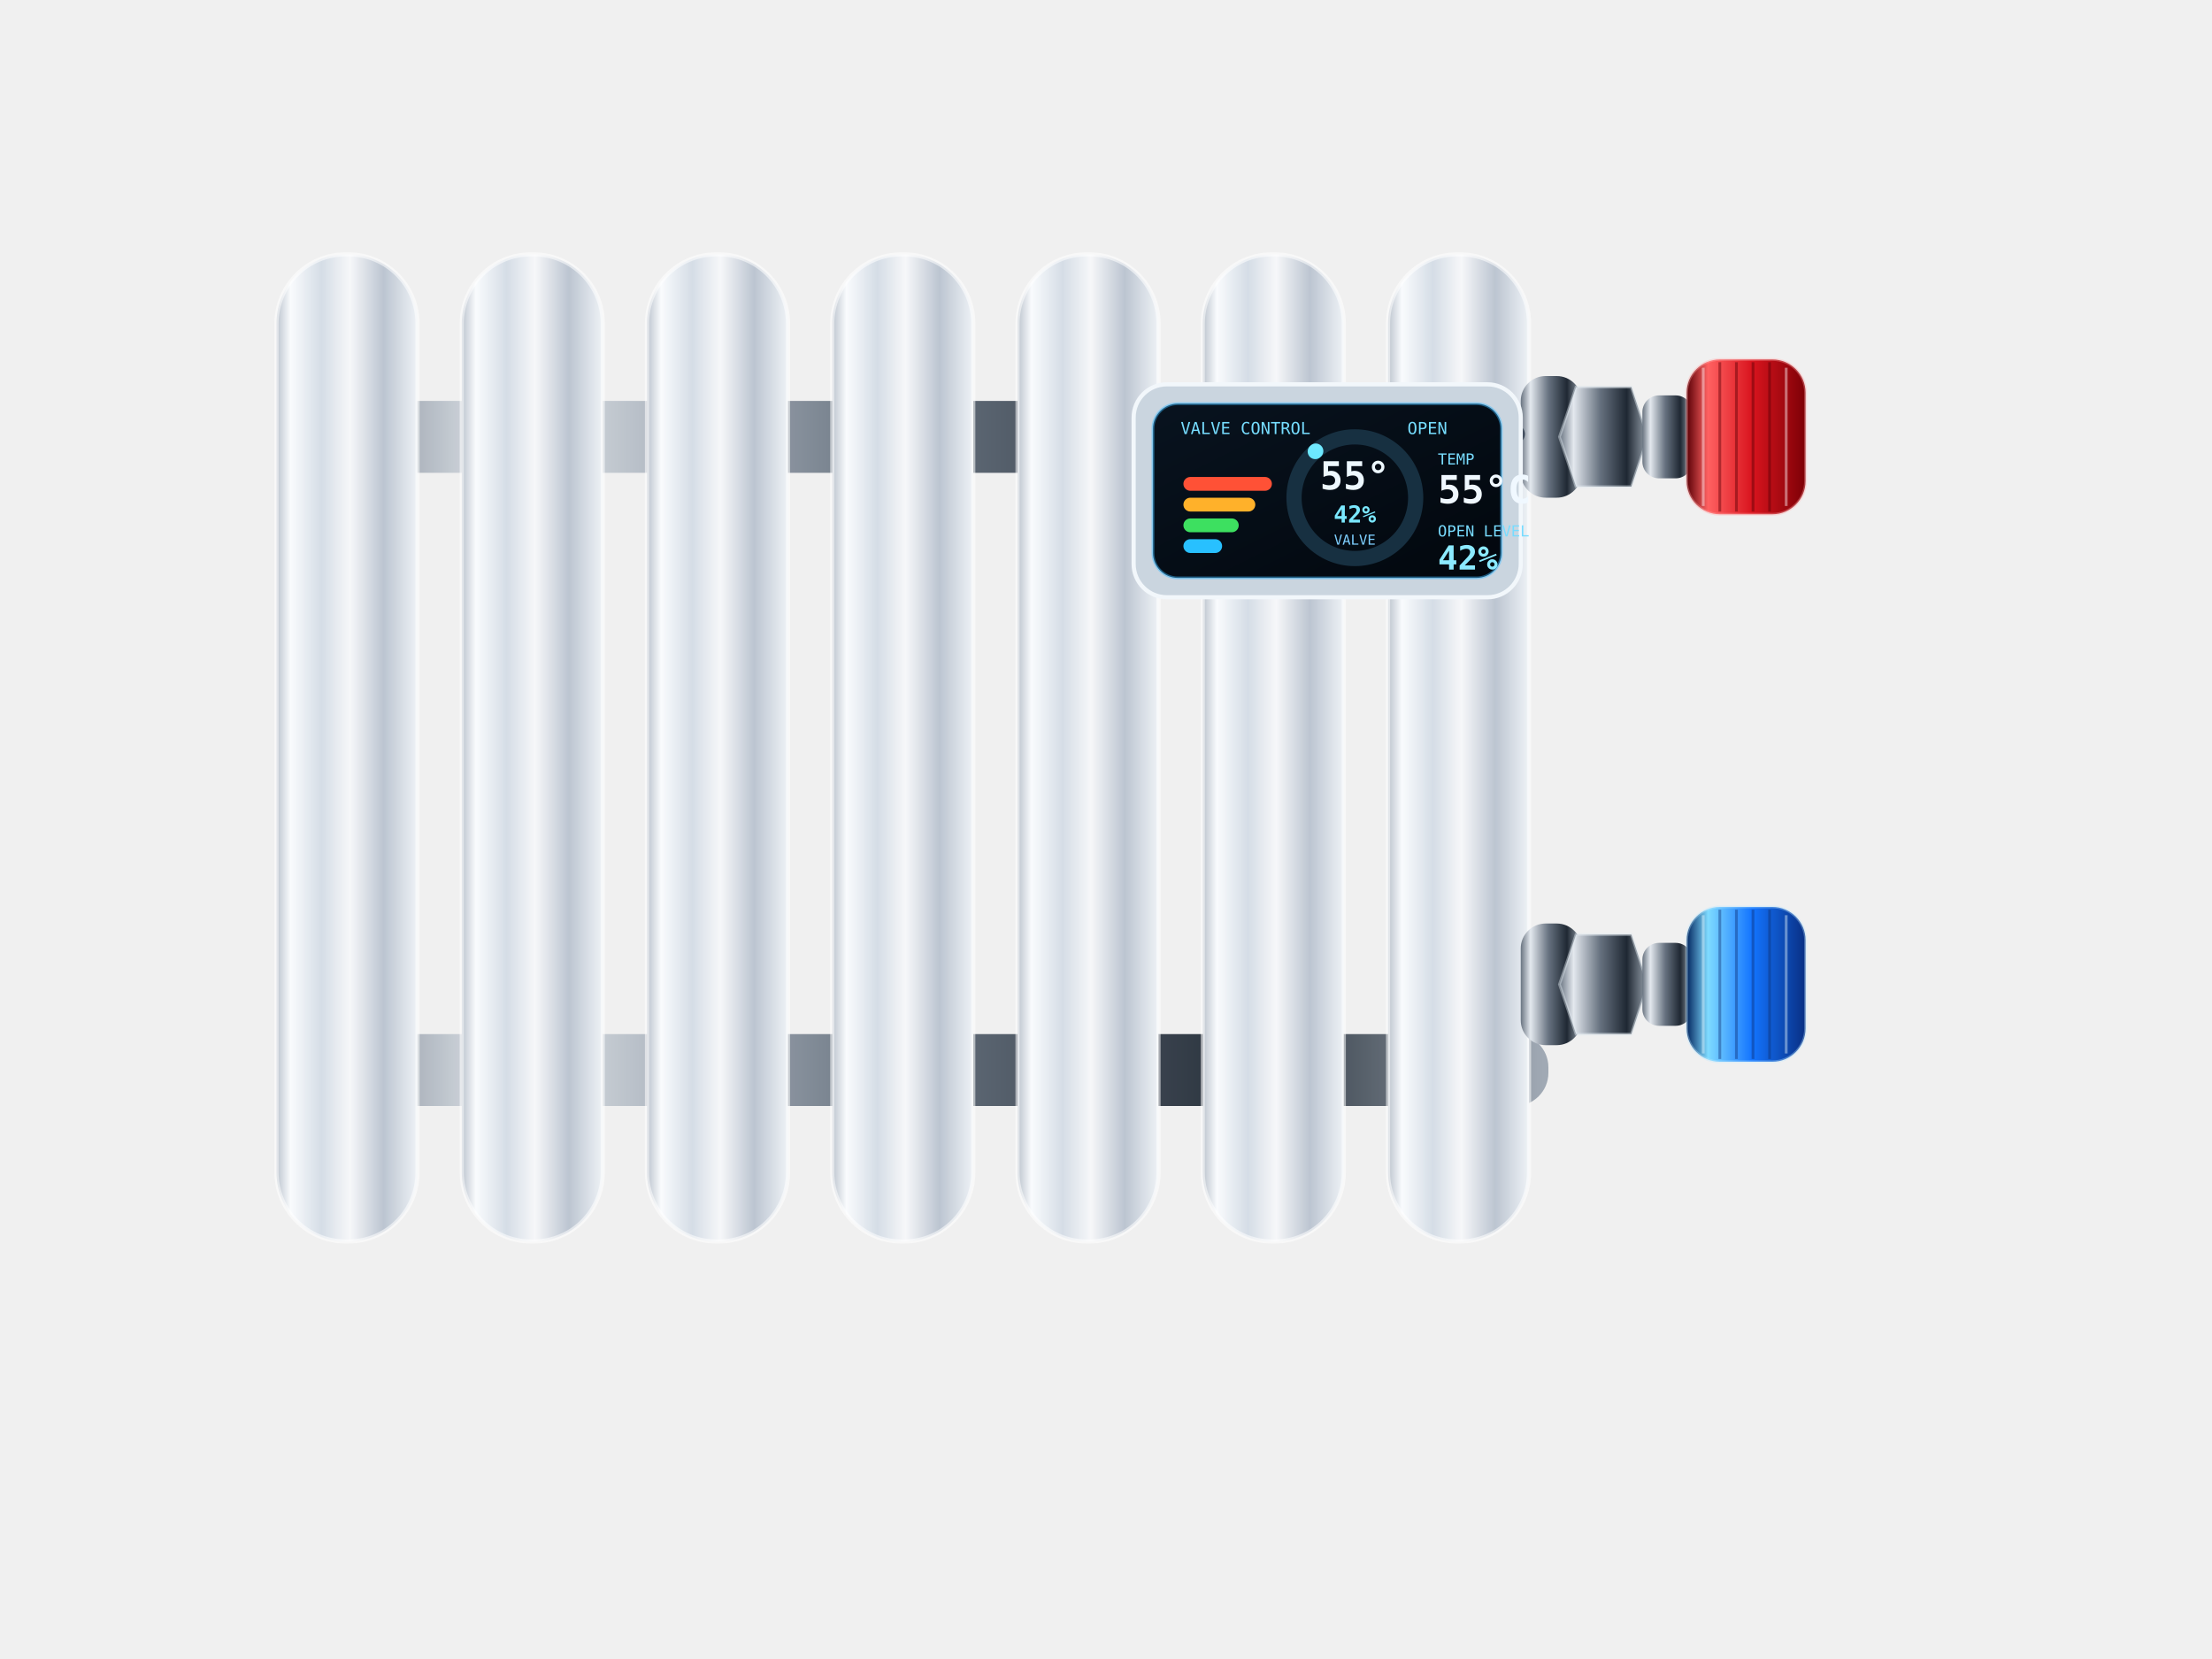
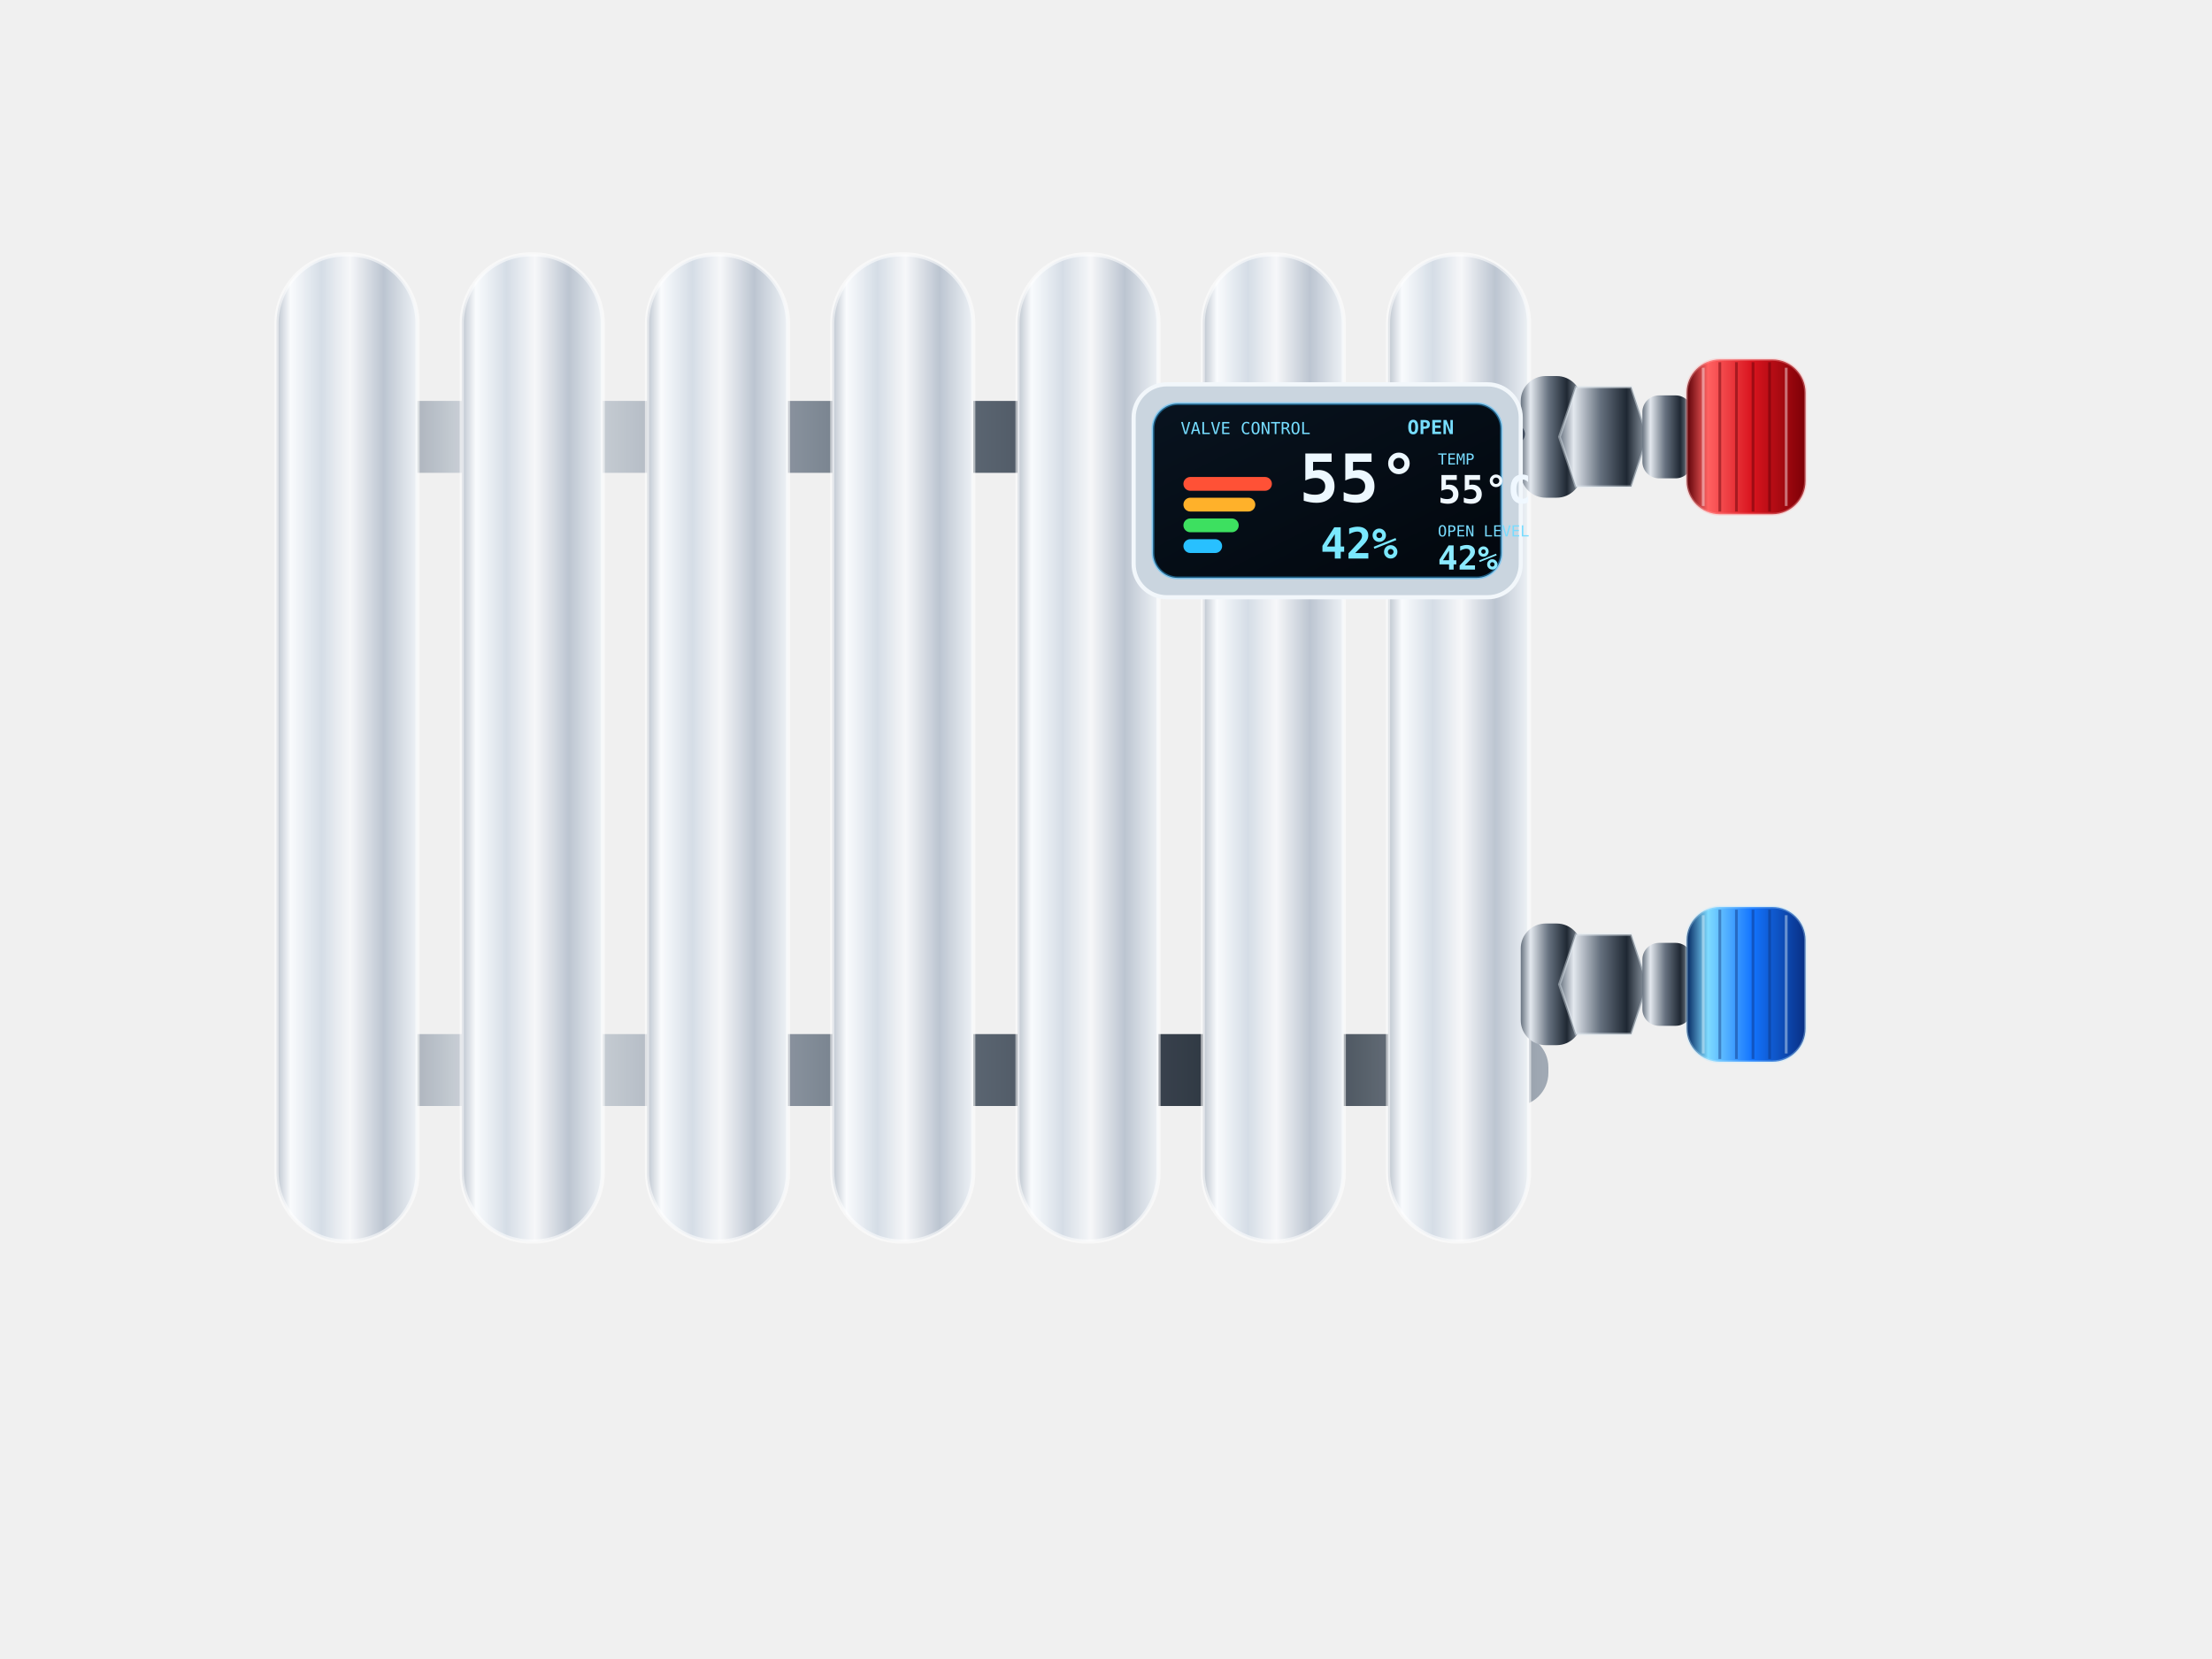
<svg xmlns="http://www.w3.org/2000/svg" viewBox="0 0 1600 1200">
  <defs>
    <linearGradient id="tubeGrad" x1="0" y1="0" x2="1" y2="0">
      <stop offset="0" stop-color="#bcc4ce" />
      <stop offset=".10" stop-color="#f9fbfd" />
      <stop offset=".32" stop-color="#d5dde6" />
      <stop offset=".52" stop-color="#f6f7f9" />
      <stop offset=".76" stop-color="#bcc5d1" />
      <stop offset="1" stop-color="#eef2f6" />
    </linearGradient>
    <linearGradient id="headerGrad" x1="0" y1="0" x2="1" y2="0">
      <stop offset="0" stop-color="#697481" />
      <stop offset=".16" stop-color="#e3e8ee" />
      <stop offset=".46" stop-color="#66717f" />
      <stop offset=".76" stop-color="#1f2833" />
      <stop offset="1" stop-color="#9ca6b1" />
    </linearGradient>
    <linearGradient id="screenGrad" x1="0" y1="0" x2="1" y2="1">
      <stop offset="0" stop-color="#08131f" />
      <stop offset="1" stop-color="#02070d" />
    </linearGradient>
    <linearGradient id="ringGrad" x1="0" y1="0" x2="1" y2="1">
      <stop offset="0" stop-color="#21d1ff" />
      <stop offset="1" stop-color="#87f0ff" />
    </linearGradient>
    <linearGradient id="redKnobGrad" x1="0" y1="0" x2="1" y2="0">
      <stop offset="0" stop-color="#5a0006" />
      <stop offset=".18" stop-color="#ff6161" />
      <stop offset=".55" stop-color="#d9141e" />
      <stop offset="1" stop-color="#7d0006" />
    </linearGradient>
    <linearGradient id="blueKnobGrad" x1="0" y1="0" x2="1" y2="0">
      <stop offset="0" stop-color="#03265f" />
      <stop offset=".18" stop-color="#7edaff" />
      <stop offset=".55" stop-color="#1374ff" />
      <stop offset="1" stop-color="#092f83" />
    </linearGradient>
    <filter id="blueGlow" x="-50%" y="-50%" width="200%" height="200%">
      <feGaussianBlur stdDeviation="10" />
    </filter>
    <filter id="softGlow" x="-50%" y="-50%" width="200%" height="200%">
      <feGaussianBlur stdDeviation="5" />
    </filter>
  </defs>
  <g id="auraGroup" />
  <g id="radiatorGroup">
    <g id="hiddenHeaders" opacity=".95">
      <rect x="220" y="290" width="900" height="52" rx="24" fill="url(#headerGrad)" />
      <rect x="220" y="748" width="900" height="52" rx="24" fill="url(#headerGrad)" />
    </g>
    <g id="tubesGroup">
      <rect x="200" y="184" width="102" height="714" rx="50" fill="url(#tubeGrad)" stroke="#ffffff" stroke-opacity=".55" stroke-width="3" />
      <rect x="334" y="184" width="102" height="714" rx="50" fill="url(#tubeGrad)" stroke="#ffffff" stroke-opacity=".55" stroke-width="3" />
      <rect x="468" y="184" width="102" height="714" rx="50" fill="url(#tubeGrad)" stroke="#ffffff" stroke-opacity=".55" stroke-width="3" />
      <rect x="602" y="184" width="102" height="714" rx="50" fill="url(#tubeGrad)" stroke="#ffffff" stroke-opacity=".55" stroke-width="3" />
      <rect x="736" y="184" width="102" height="714" rx="50" fill="url(#tubeGrad)" stroke="#ffffff" stroke-opacity=".55" stroke-width="3" />
      <rect x="870" y="184" width="102" height="714" rx="50" fill="url(#tubeGrad)" stroke="#ffffff" stroke-opacity=".55" stroke-width="3" />
      <rect x="1004" y="184" width="102" height="714" rx="50" fill="url(#tubeGrad)" stroke="#ffffff" stroke-opacity=".55" stroke-width="3" />
    </g>
  </g>
  <g id="connectorsGroup">
    <g id="topValveGroup">
      <rect x="1100" y="272" width="44" height="88" rx="18" fill="url(#headerGrad)" />
      <polygon points="1140,280 1180,280 1192,316 1180,352 1140,352 1128,316" fill="url(#headerGrad)" stroke="#dfe7ef" stroke-opacity=".45" stroke-width="2" />
      <rect x="1188" y="286" width="36" height="60" rx="12" fill="url(#headerGrad)" />
      <rect x="1220" y="260" width="86" height="112" rx="24" fill="url(#redKnobGrad)" stroke="#ffb0b0" stroke-opacity=".35" stroke-width="2" />
      <g opacity=".45">
        <path d="M1232 266 V366" stroke="#ffedf1" stroke-width="2" />
        <path d="M1244 262 V370" stroke="#5a0006" stroke-width="2" />
        <path d="M1256 262 V370" stroke="#5a0006" stroke-width="2" />
        <path d="M1268 262 V370" stroke="#5a0006" stroke-width="2" />
        <path d="M1280 262 V370" stroke="#5a0006" stroke-width="2" />
        <path d="M1292 266 V366" stroke="#ffedf1" stroke-width="2" />
      </g>
    </g>
    <g id="bottomValveGroup">
      <rect x="1100" y="668" width="44" height="88" rx="18" fill="url(#headerGrad)" />
      <polygon points="1140,676 1180,676 1192,712 1180,748 1140,748 1128,712" fill="url(#headerGrad)" stroke="#dfe7ef" stroke-opacity=".45" stroke-width="2" />
      <rect x="1188" y="682" width="36" height="60" rx="12" fill="url(#headerGrad)" />
      <rect x="1220" y="656" width="86" height="112" rx="24" fill="url(#blueKnobGrad)" stroke="#bce8ff" stroke-opacity=".35" stroke-width="2" />
      <g opacity=".42">
        <path d="M1232 662 V762" stroke="#e4f7ff" stroke-width="2" />
        <path d="M1244 658 V766" stroke="#0e2e72" stroke-width="2" />
        <path d="M1256 658 V766" stroke="#0e2e72" stroke-width="2" />
        <path d="M1268 658 V766" stroke="#0e2e72" stroke-width="2" />
        <path d="M1280 658 V766" stroke="#0e2e72" stroke-width="2" />
        <path d="M1292 662 V762" stroke="#e4f7ff" stroke-width="2" />
      </g>
    </g>
  </g>
  <g id="displayMountGroup">
    <path d="M1096 314 H1038 Q1018 314 1018 334 V366" fill="none" stroke="#394657" stroke-width="14" stroke-linecap="round" stroke-linejoin="round" />
  </g>
  <g id="displayGroup">
    <rect x="820" y="278" width="280" height="154" rx="24" fill="#cad5df" stroke="#f2f7fb" stroke-width="3" />
    <rect x="834" y="292" width="252" height="126" rx="18" fill="url(#screenGrad)" stroke="#39b9ff" stroke-opacity=".45" stroke-width="2" />
    <text x="854" y="314" font-size="12" font-family="monospace" fill="#76ddff">VALVE CONTROL</text>
-     <text x="1018" y="314" font-size="12" font-family="monospace" fill="#76ddff">OPEN</text>
+     <text id="valveStatus" x="1018" y="314" font-size="14" font-family="monospace" font-weight="700" fill="#76ddff">OPEN</text>
    <g id="barsGroup" transform="translate(856 348)">
      <rect id="bar1" x="0" y="42" width="28" height="10" rx="5" fill="#28c0ff" />
      <rect id="bar2" x="0" y="27" width="40" height="10" rx="5" fill="#3de060" />
      <rect id="bar3" x="0" y="12" width="52" height="10" rx="5" fill="#ffb12a" />
      <rect id="bar4" x="0" y="-3" width="64" height="10" rx="5" fill="#ff5136" />
    </g>
-     <circle cx="980" cy="360" r="44" fill="none" stroke="#173041" stroke-width="11" />
-     <circle id="valveRing" cx="980" cy="360" r="44" fill="none" stroke="url(#ringGrad)" stroke-width="11" stroke-linecap="round" transform="rotate(-130 980 360)" stroke-dasharray="0 276" />
-     <text id="tempText" x="980" y="354" text-anchor="middle" font-size="28" font-family="monospace" font-weight="700" fill="#edf8ff">55°</text>
-     <text id="openText" x="980" y="378" text-anchor="middle" font-size="17" font-family="monospace" font-weight="700" fill="#7ae8ff">42%</text>
-     <text x="980" y="394" text-anchor="middle" font-size="10" font-family="monospace" fill="#7ecfff">VALVE</text>
+     <text id="tempText" x="983" y="363" text-anchor="middle" font-size="48" font-family="monospace" font-weight="700" fill="#edf8ff">55°</text>
+     <text id="openText" x="983" y="404" text-anchor="middle" font-size="31" font-family="monospace" font-weight="700" fill="#7ae8ff">42%</text>
    <text x="1040" y="336" font-size="11" font-family="monospace" fill="#78dcff">TEMP</text>
    <text id="tempLarge" x="1040" y="364" font-size="28" font-family="monospace" font-weight="700" fill="#f0f8ff">55°C</text>
    <text x="1040" y="388" font-size="11" font-family="monospace" fill="#78dcff">OPEN LEVEL</text>
    <text id="openLarge" x="1040" y="412" font-size="24" font-family="monospace" font-weight="700" fill="#8beaff">42%</text>
  </g>
</svg>
